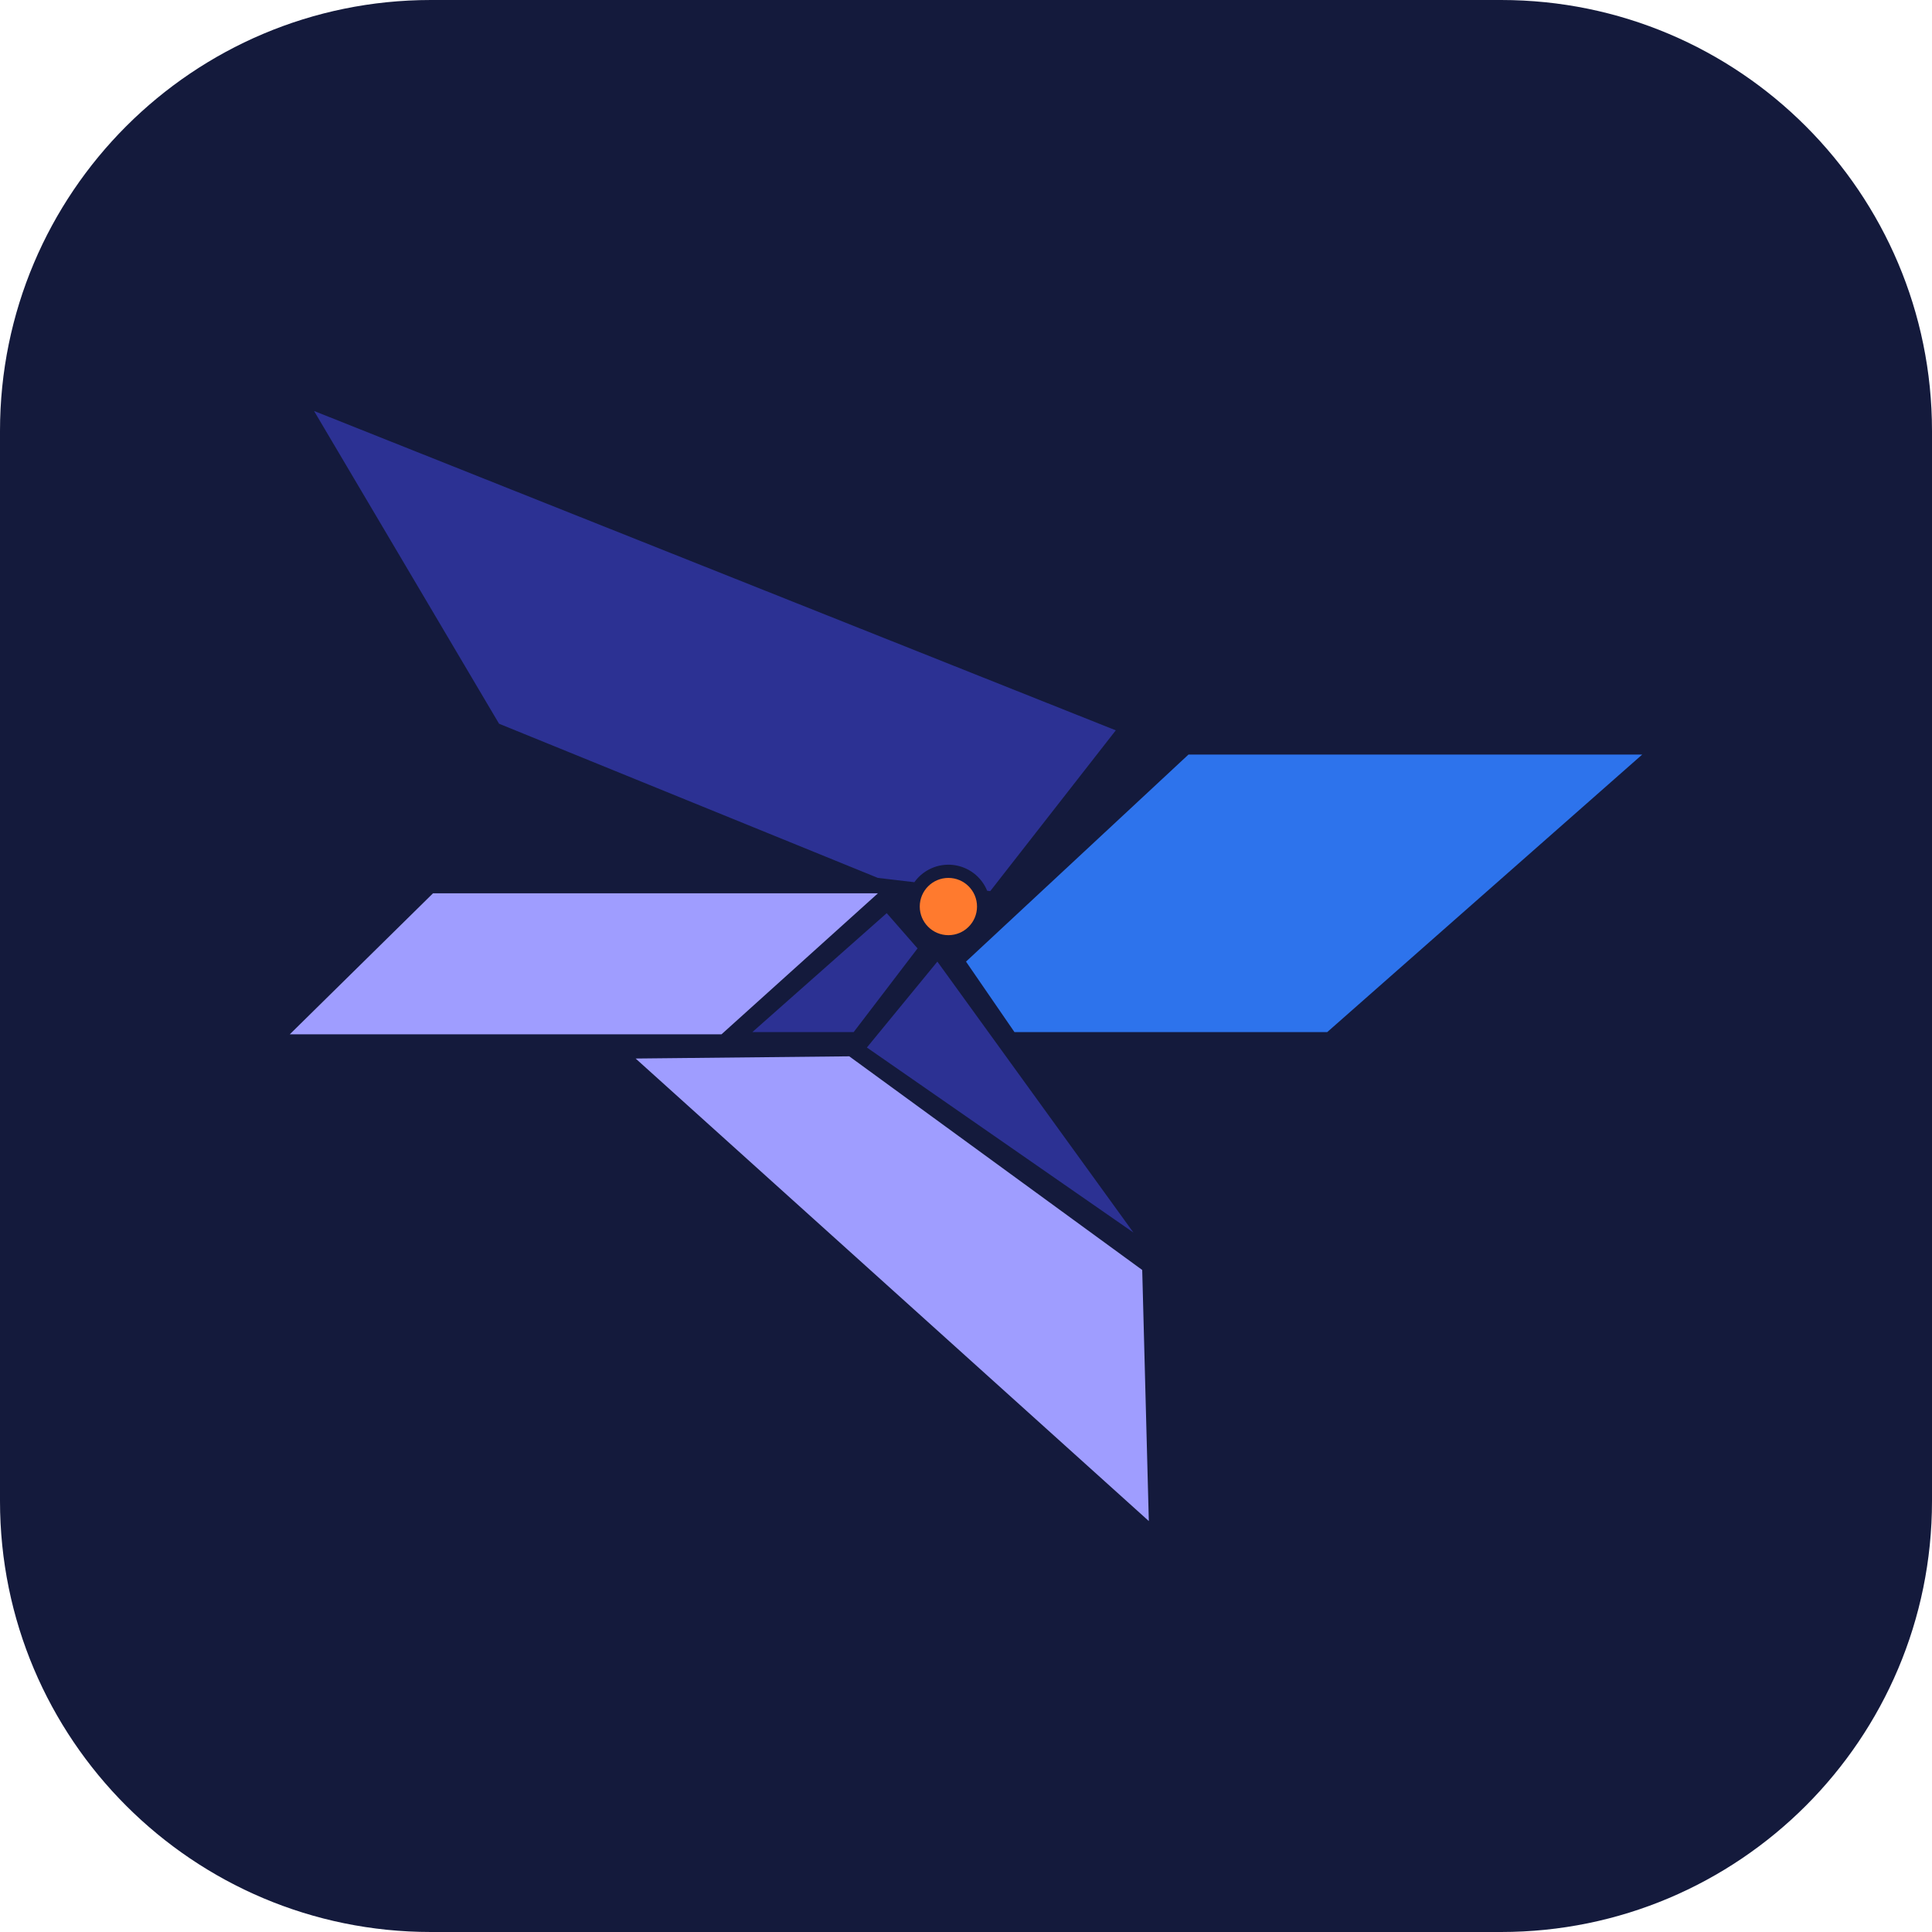
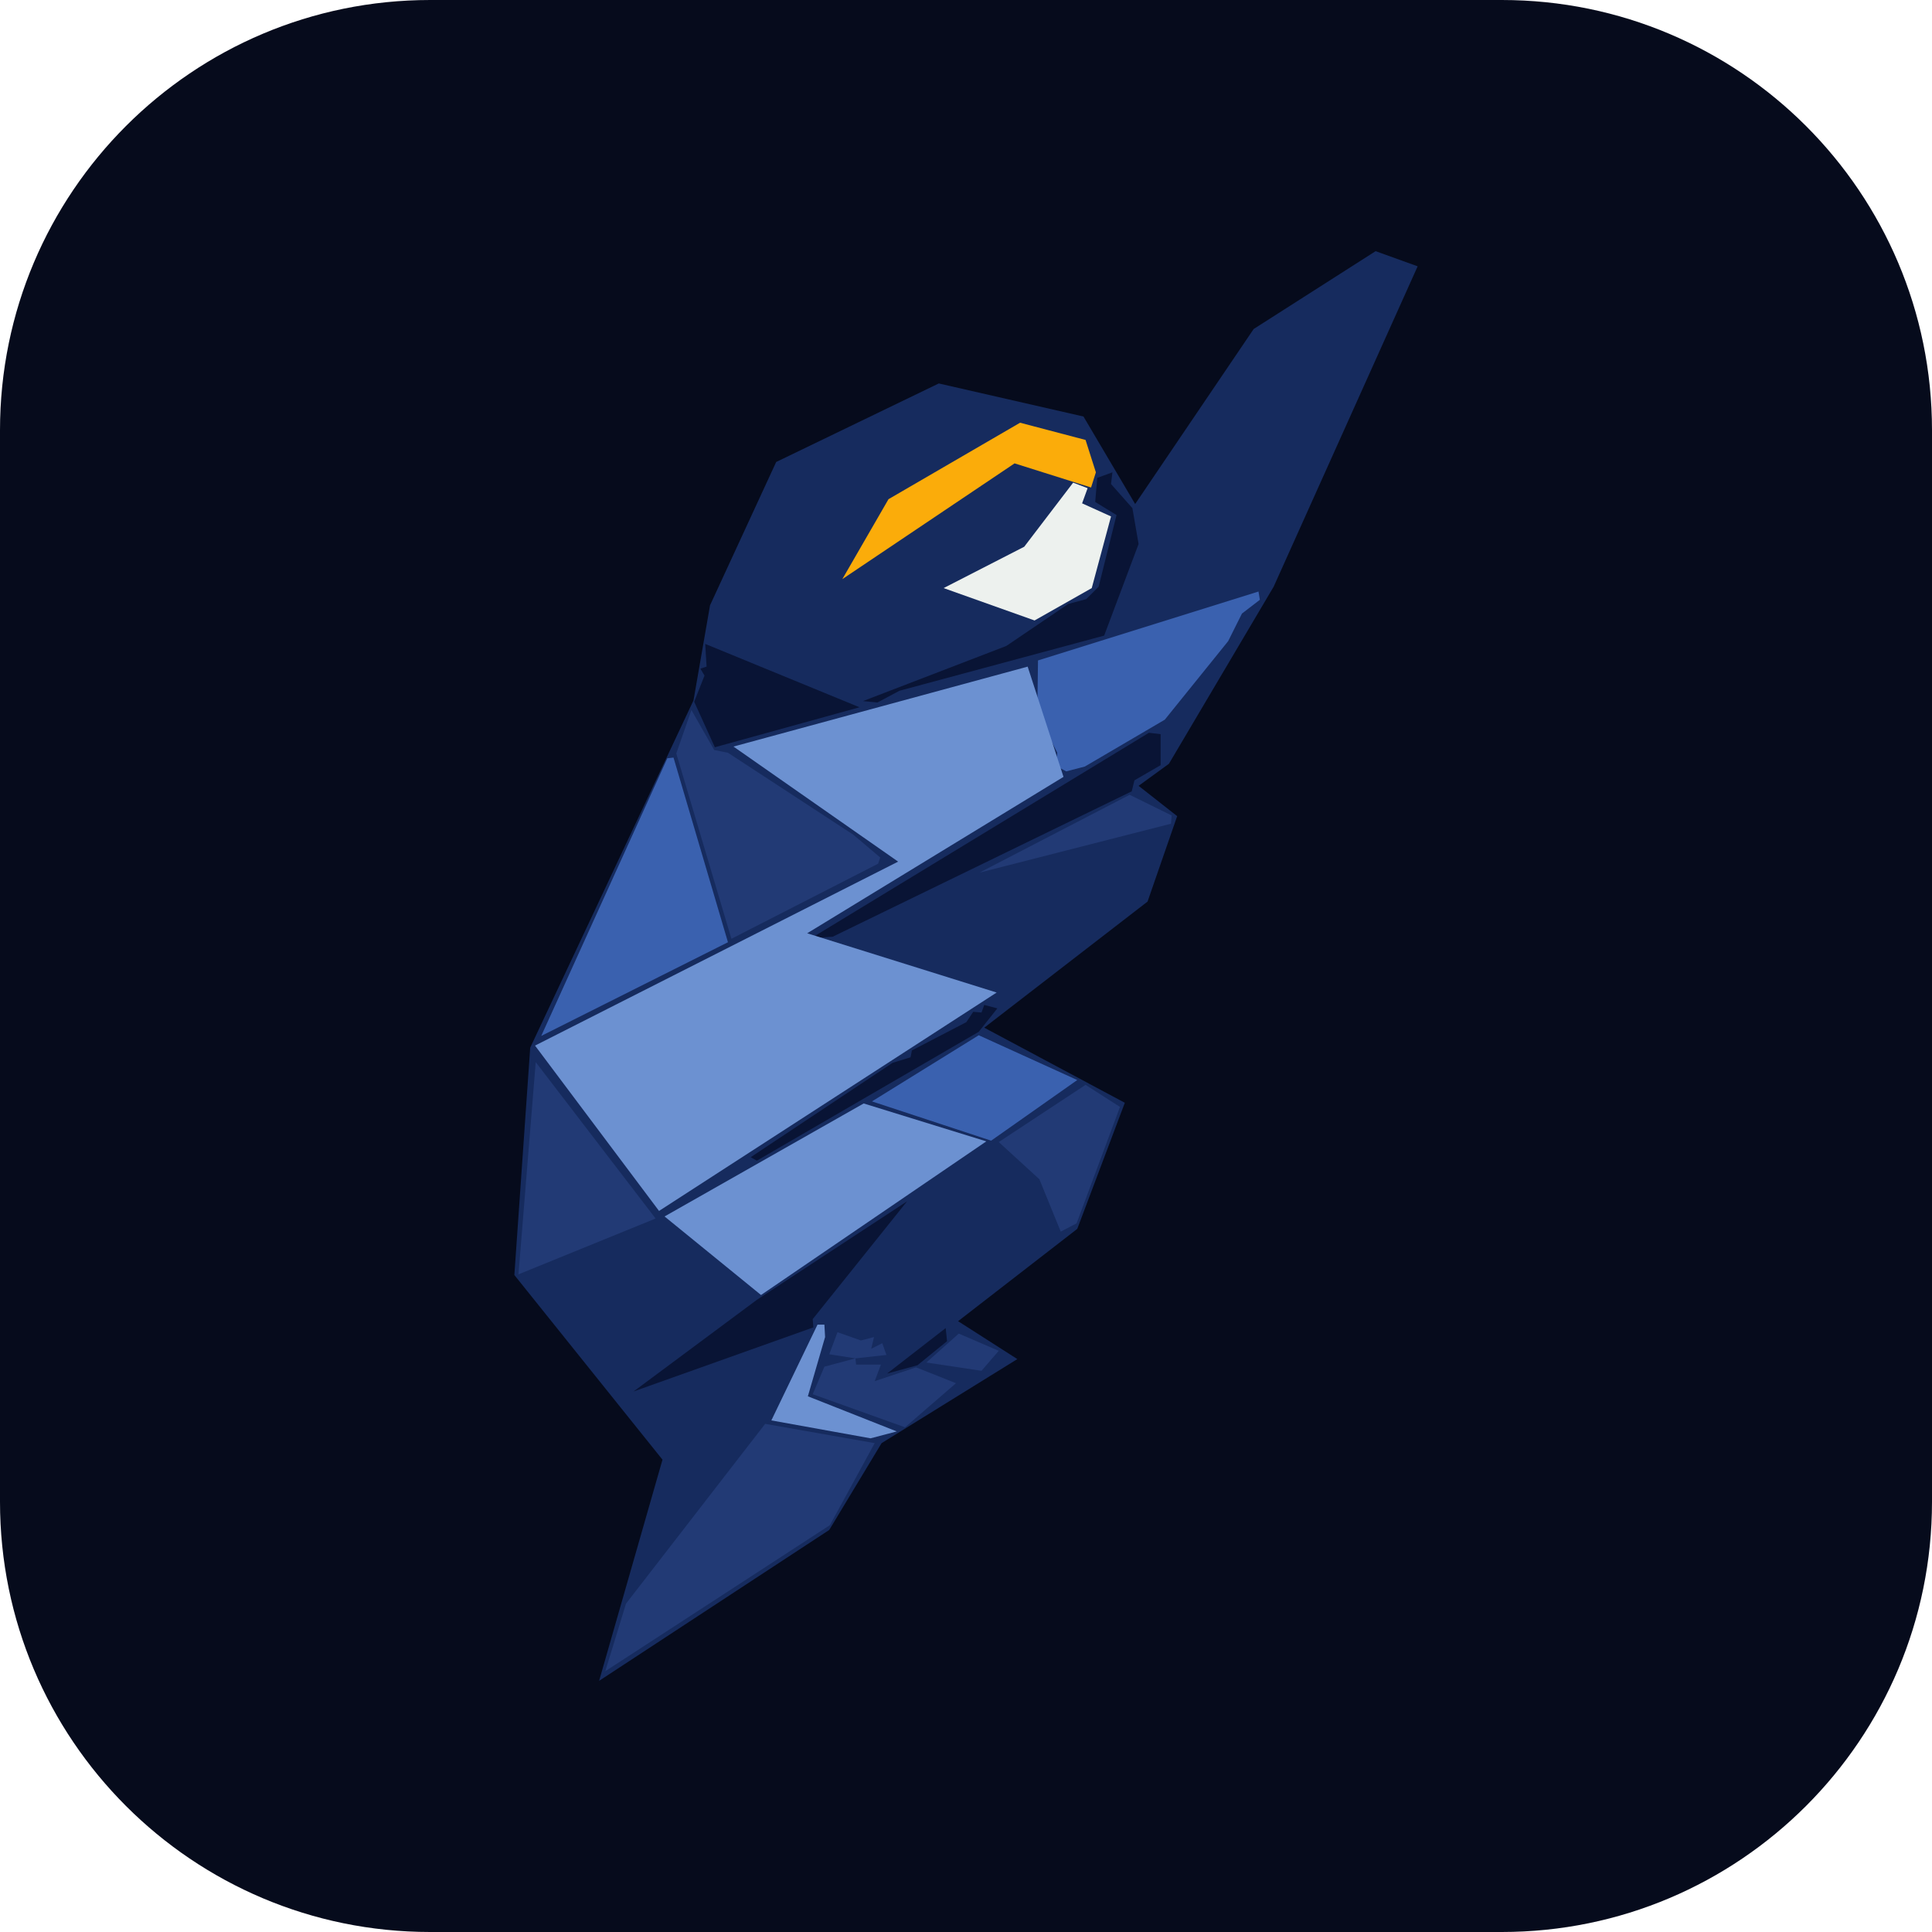
<svg xmlns="http://www.w3.org/2000/svg" viewBox="0 0 512 512">
-   <rect width="512" height="512" rx="114.2" fill="#141A3C" />
-   <g transform="translate(-46.36 -23.01) scale(0.58371)">
-     <path id="wing-upper" fill="#2C3193" d="M 222.00 226.00 L 306.00 368.00 L 478.00 438.00 L 494.55 439.95 A 19.00 19.00 0 0 1 527.60 443.83 L 529.00 444.00 L 586.00 371.00 Z" />
-     <path id="plane-right" fill="#2D73EC" d="M 518.00 476.00 L 540.00 508.00 L 682.00 508.00 L 825.00 382.00 L 619.00 382.00 Z" />
-     <path id="plane-left" fill="#9F9DFF" d="M 211.00 509.00 L 407.00 509.00 L 478.00 445.00 L 276.00 445.00 Z" />
-     <path id="blade-lower" fill="#9F9DFF" d="M 368.00 520.00 L 601.00 730.00 L 598.00 616.00 L 465.00 519.00 Z" />
-     <path id="sliver" fill="#2C3193" d="M 505.00 476.00 L 473.00 515.00 L 594.00 599.00 Z" />
-     <path id="keel" fill="#2C3193" d="M 496.00 470.00 L 482.00 454.00 L 421.00 508.00 L 467.00 508.00 Z" />
-     <circle id="origin" cx="510.0" cy="451.0" r="13.0" fill="#FF7A2E" />
+   <rect width="512" height="512" rx="114" fill="#060B1C" />
+   <g transform="translate(115.261 45.511) scale(0.42098)">
+     <path id="body" fill="#162B5E" fill-rule="evenodd" d="M 618.63 59.54 L 592.17 50.00 L 515.40 99.01 L 440.80 209.18 L 408.27 154.10 L 317.18 133.28 L 214.82 182.72 L 173.18 272.94 L 162.77 332.80 L 59.98 551.40 L 50.00 694.53 L 143.25 810.77 L 103.35 950.00 L 248.22 855.01 L 281.18 800.36 L 366.63 747.45 L 329.33 723.59 L 404.36 665.47 L 434.29 586.10 L 345.81 538.82 L 448.60 459.45 L 467.25 405.66 L 442.96 386.58 L 462.05 372.70 L 527.98 261.23 Z" />
+     <path id="shadow-1" fill="#091435" fill-rule="evenodd" d="M 321.52 727.93 L 284.65 756.55 L 303.73 751.35 L 322.39 736.17 Z" />
+     <path id="shadow-2" fill="#091435" fill-rule="evenodd" d="M 297.23 648.12 L 202.67 710.14 L 125.04 767.83 L 238.24 727.49 L 237.81 722.29 Z" />
+     <path id="shadow-3" fill="#091435" fill-rule="evenodd" d="M 354.05 526.67 L 345.81 524.51 L 344.07 529.28 L 338.87 528.84 L 334.53 535.35 L 300.27 553.13 L 299.40 557.47 L 288.12 560.94 L 198.77 620.36 L 202.67 622.53 L 342.34 541.42 Z" />
+     <path id="shadow-4" fill="#091435" fill-rule="evenodd" d="M 456.84 354.05 L 449.47 353.18 L 236.94 482.43 L 250.39 481.57 L 438.63 390.05 L 440.36 383.11 L 456.84 373.57 Z" />
+     <path id="shadow-5" fill="#091435" fill-rule="evenodd" d="M 170.14 297.23 L 171.01 311.54 L 167.11 312.84 L 169.71 317.18 L 163.20 333.66 L 176.22 362.29 L 267.30 337.13 Z" />
+     <path id="shadow-6" fill="#091435" fill-rule="evenodd" d="M 426.48 189.23 L 416.94 192.70 L 415.64 207.88 L 429.08 216.12 L 417.81 261.23 L 410.00 269.04 L 398.72 272.07 L 359.69 298.53 L 269.47 333.23 L 278.58 334.10 L 292.46 326.72 L 421.28 292.02 L 442.96 234.34 L 439.06 211.78 L 425.61 196.60 Z" />
+     <path id="steel-1" fill="#223A75" fill-rule="evenodd" d="M 276.84 800.36 L 207.88 788.22 L 120.27 901.42 L 107.25 943.93 L 248.65 851.98 Z" />
+     <path id="steel-2" fill="#223A75" fill-rule="evenodd" d="M 309.37 749.61 L 344.07 754.82 L 354.92 742.24 L 329.76 731.40 Z" />
+     <path id="steel-3" fill="#223A75" fill-rule="evenodd" d="M 237.81 769.57 L 295.93 790.39 L 328.02 762.63 L 302.87 752.65 L 276.84 761.33 L 280.75 750.92 L 265.13 750.92 L 264.70 747.01 L 284.22 744.84 L 281.61 737.47 L 274.67 740.94 L 276.41 733.57 L 268.17 735.73 L 253.42 730.53 L 248.22 744.41 L 264.70 747.01 L 245.18 752.22 Z" />
+     <path id="steel-4" fill="#223A75" fill-rule="evenodd" d="M 409.57 574.82 L 354.92 610.82 L 380.51 634.24 L 393.95 667.20 L 403.93 662.00 L 431.25 588.70 Z" />
+     <path id="steel-5" fill="#223A75" fill-rule="evenodd" d="M 63.45 560.51 L 52.60 694.10 L 138.92 658.96 Z" />
+     <path id="steel-6" fill="#223A75" fill-rule="evenodd" d="M 463.78 405.23 L 437.33 392.22 L 342.77 441.23 L 463.35 410.43 Z" />
+     <path id="steel-7" fill="#223A75" fill-rule="evenodd" d="M 161.47 338.87 L 151.93 366.19 L 186.63 482.87 L 279.01 435.59 L 280.31 431.69 L 263.40 417.37 L 184.46 365.76 L 175.78 364.02 Z" />
+     <path id="mid-1" fill="#3A61AF" fill-rule="evenodd" d="M 404.36 571.78 L 342.34 543.59 L 275.11 585.23 L 350.14 609.95 Z" />
+     <path id="mid-2" fill="#3A61AF" fill-rule="evenodd" d="M 150.19 368.80 L 146.29 369.23 L 66.92 544.02 L 184.46 485.04 Z" />
+     <path id="mid-3" fill="#3A61AF" fill-rule="evenodd" d="M 518.43 264.27 L 379.64 307.64 L 379.20 340.60 L 391.78 365.76 L 390.92 374.00 L 397.42 377.47 L 409.13 374.43 L 459.45 344.94 L 499.35 295.49 L 508.02 278.14 L 519.30 269.47 Z" />
+     <path id="light-1" fill="#6C91D1" fill-rule="evenodd" d="M 240.84 725.76 L 211.78 786.05 L 274.24 797.33 L 290.72 792.99 L 234.77 770.87 L 245.61 733.57 L 245.18 725.76 Z" />
+     <path id="light-2" fill="#6C91D1" fill-rule="evenodd" d="M 347.11 610.39 L 269.90 586.53 L 144.55 657.66 L 205.28 707.11 Z" />
+     <path id="light-3" fill="#6C91D1" fill-rule="evenodd" d="M 373.13 311.54 L 187.93 361.86 L 291.59 434.29 L 63.01 550.10 L 141.08 654.19 L 353.61 516.70 L 234.34 479.40 L 395.69 380.94 Z" />
+     <path id="amber-1" fill="#FBAC0A" fill-rule="evenodd" d="M 409.57 168.84 L 368.36 158.00 L 285.52 206.14 L 256.46 256.46 L 364.89 183.59 L 413.04 198.77 L 416.07 189.23 Z" />
+     <path id="cream-1" fill="#EDF1EE" fill-rule="evenodd" d="M 425.61 216.99 L 407.40 208.75 L 410.87 199.20 L 401.76 195.73 L 370.96 236.07 L 320.22 262.10 L 377.47 282.48 L 413.47 262.10 Z" />
  </g>
</svg>
